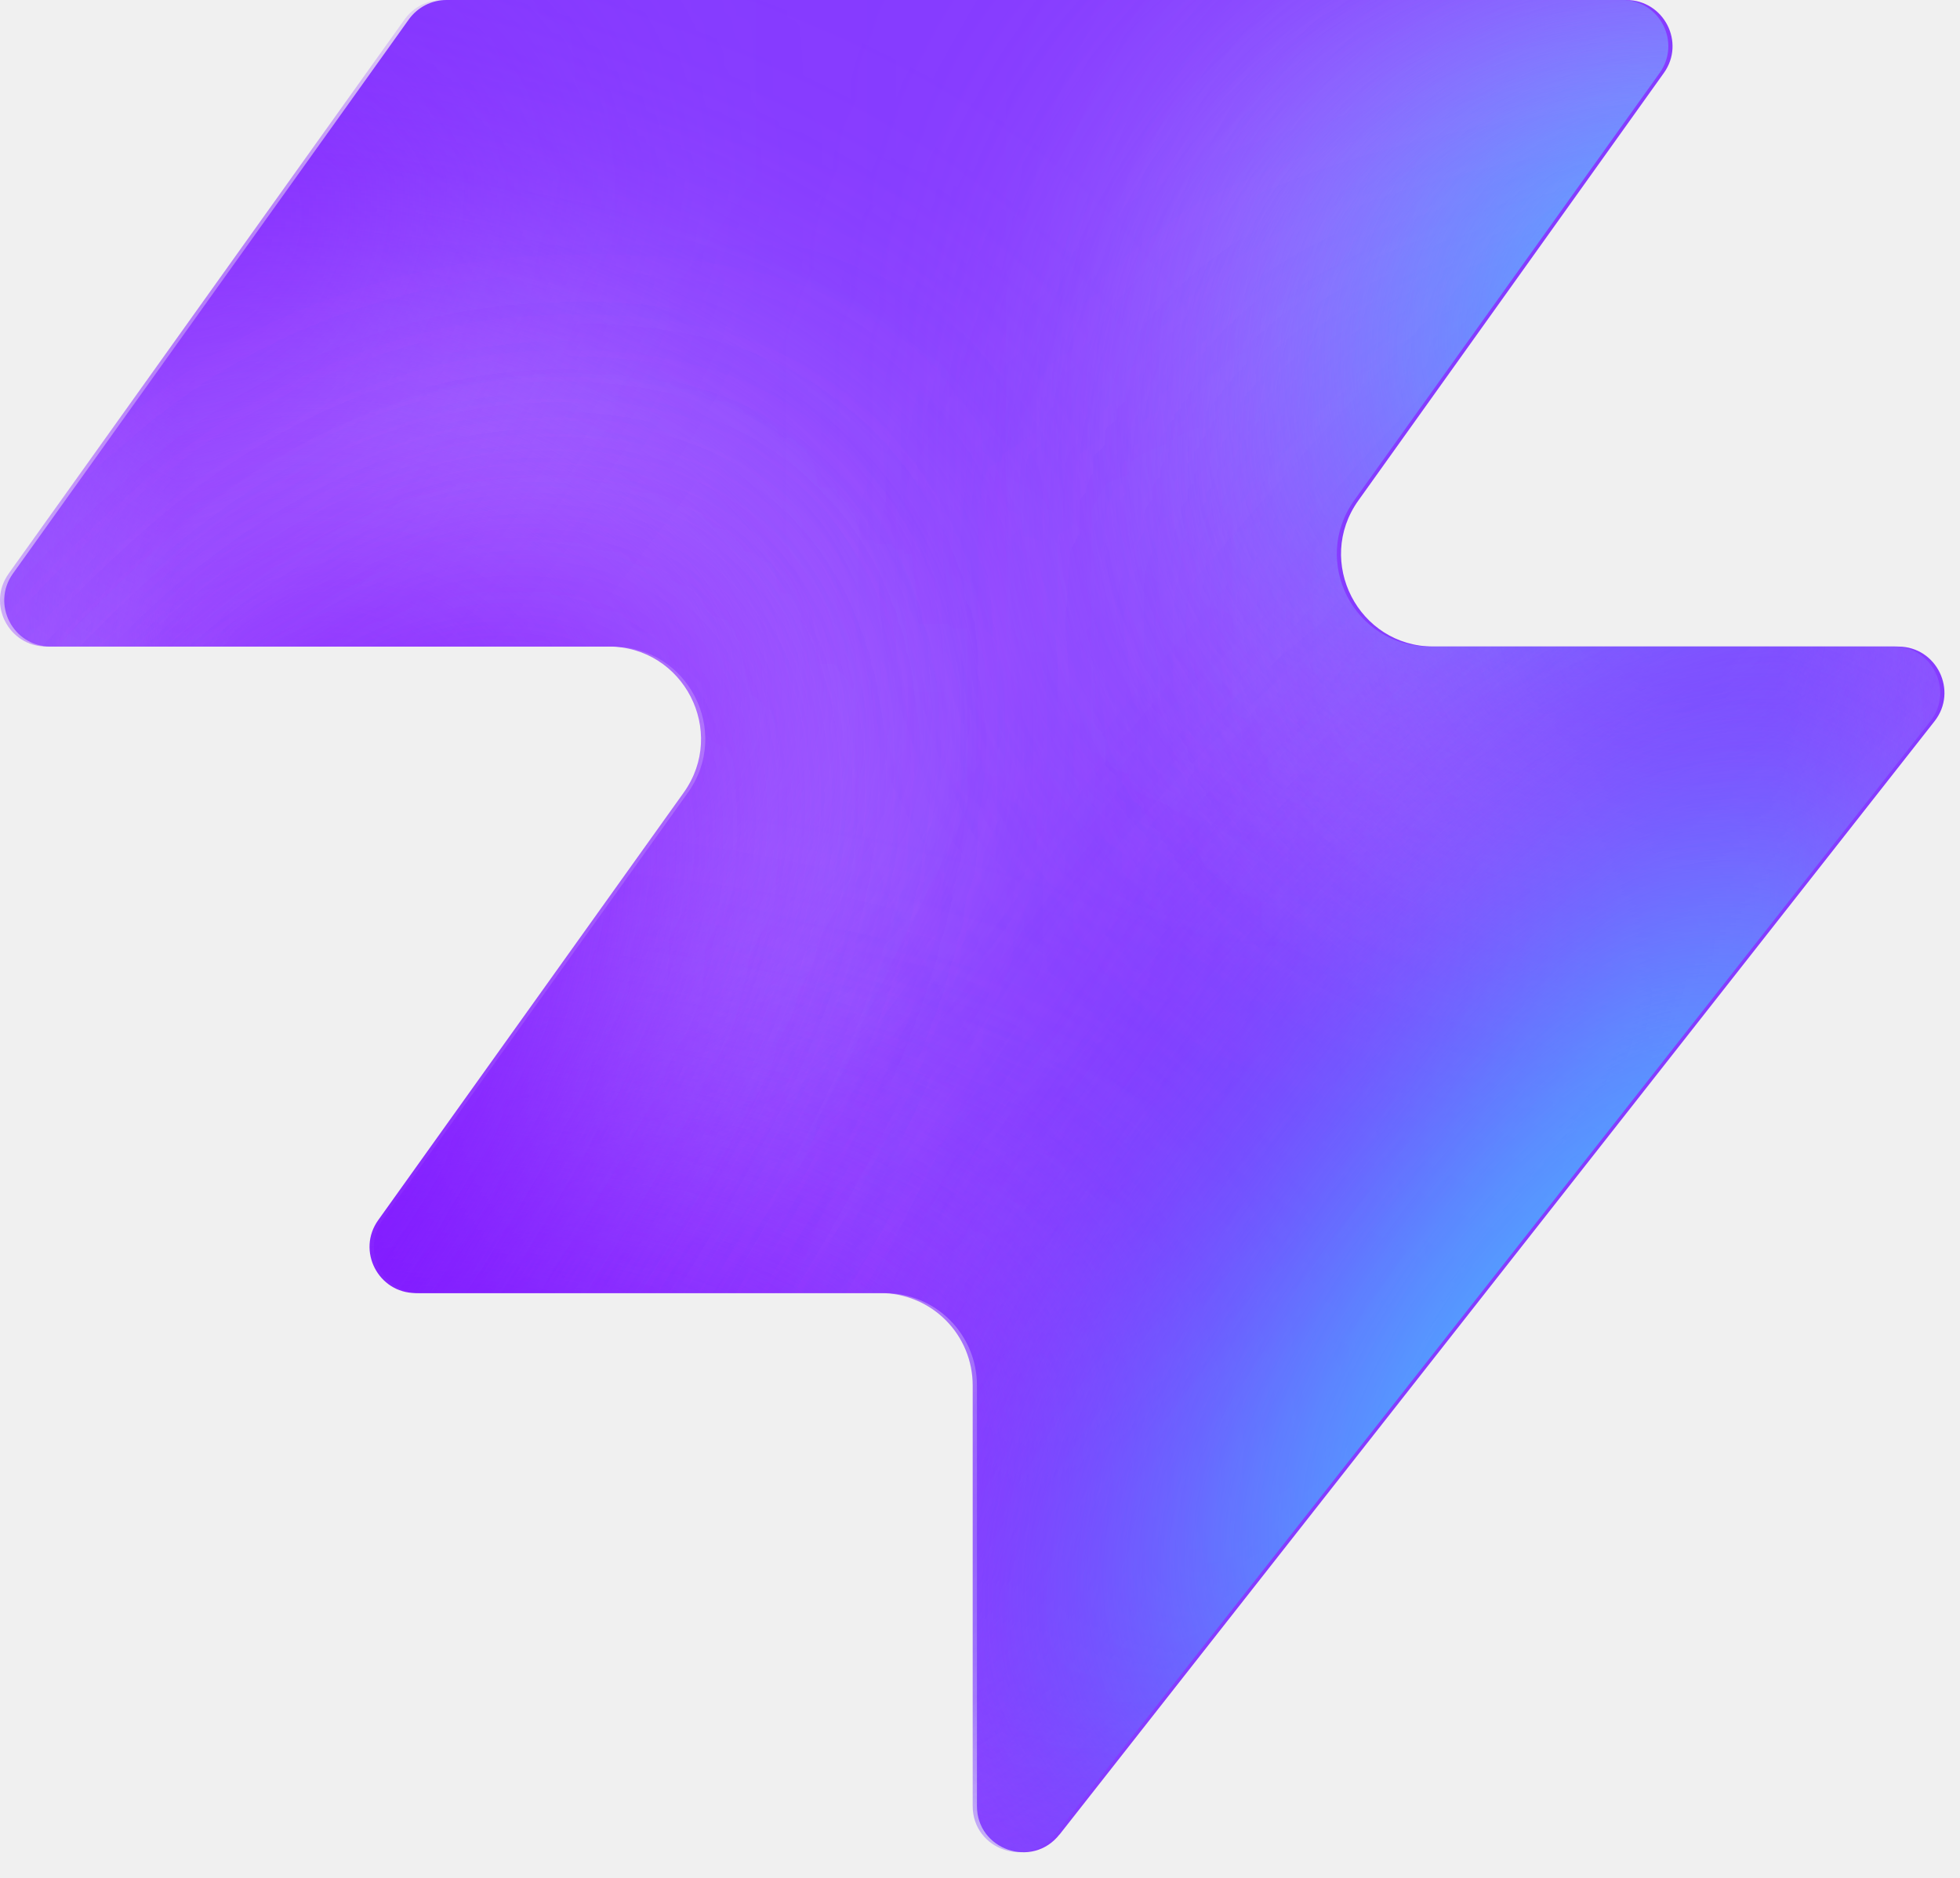
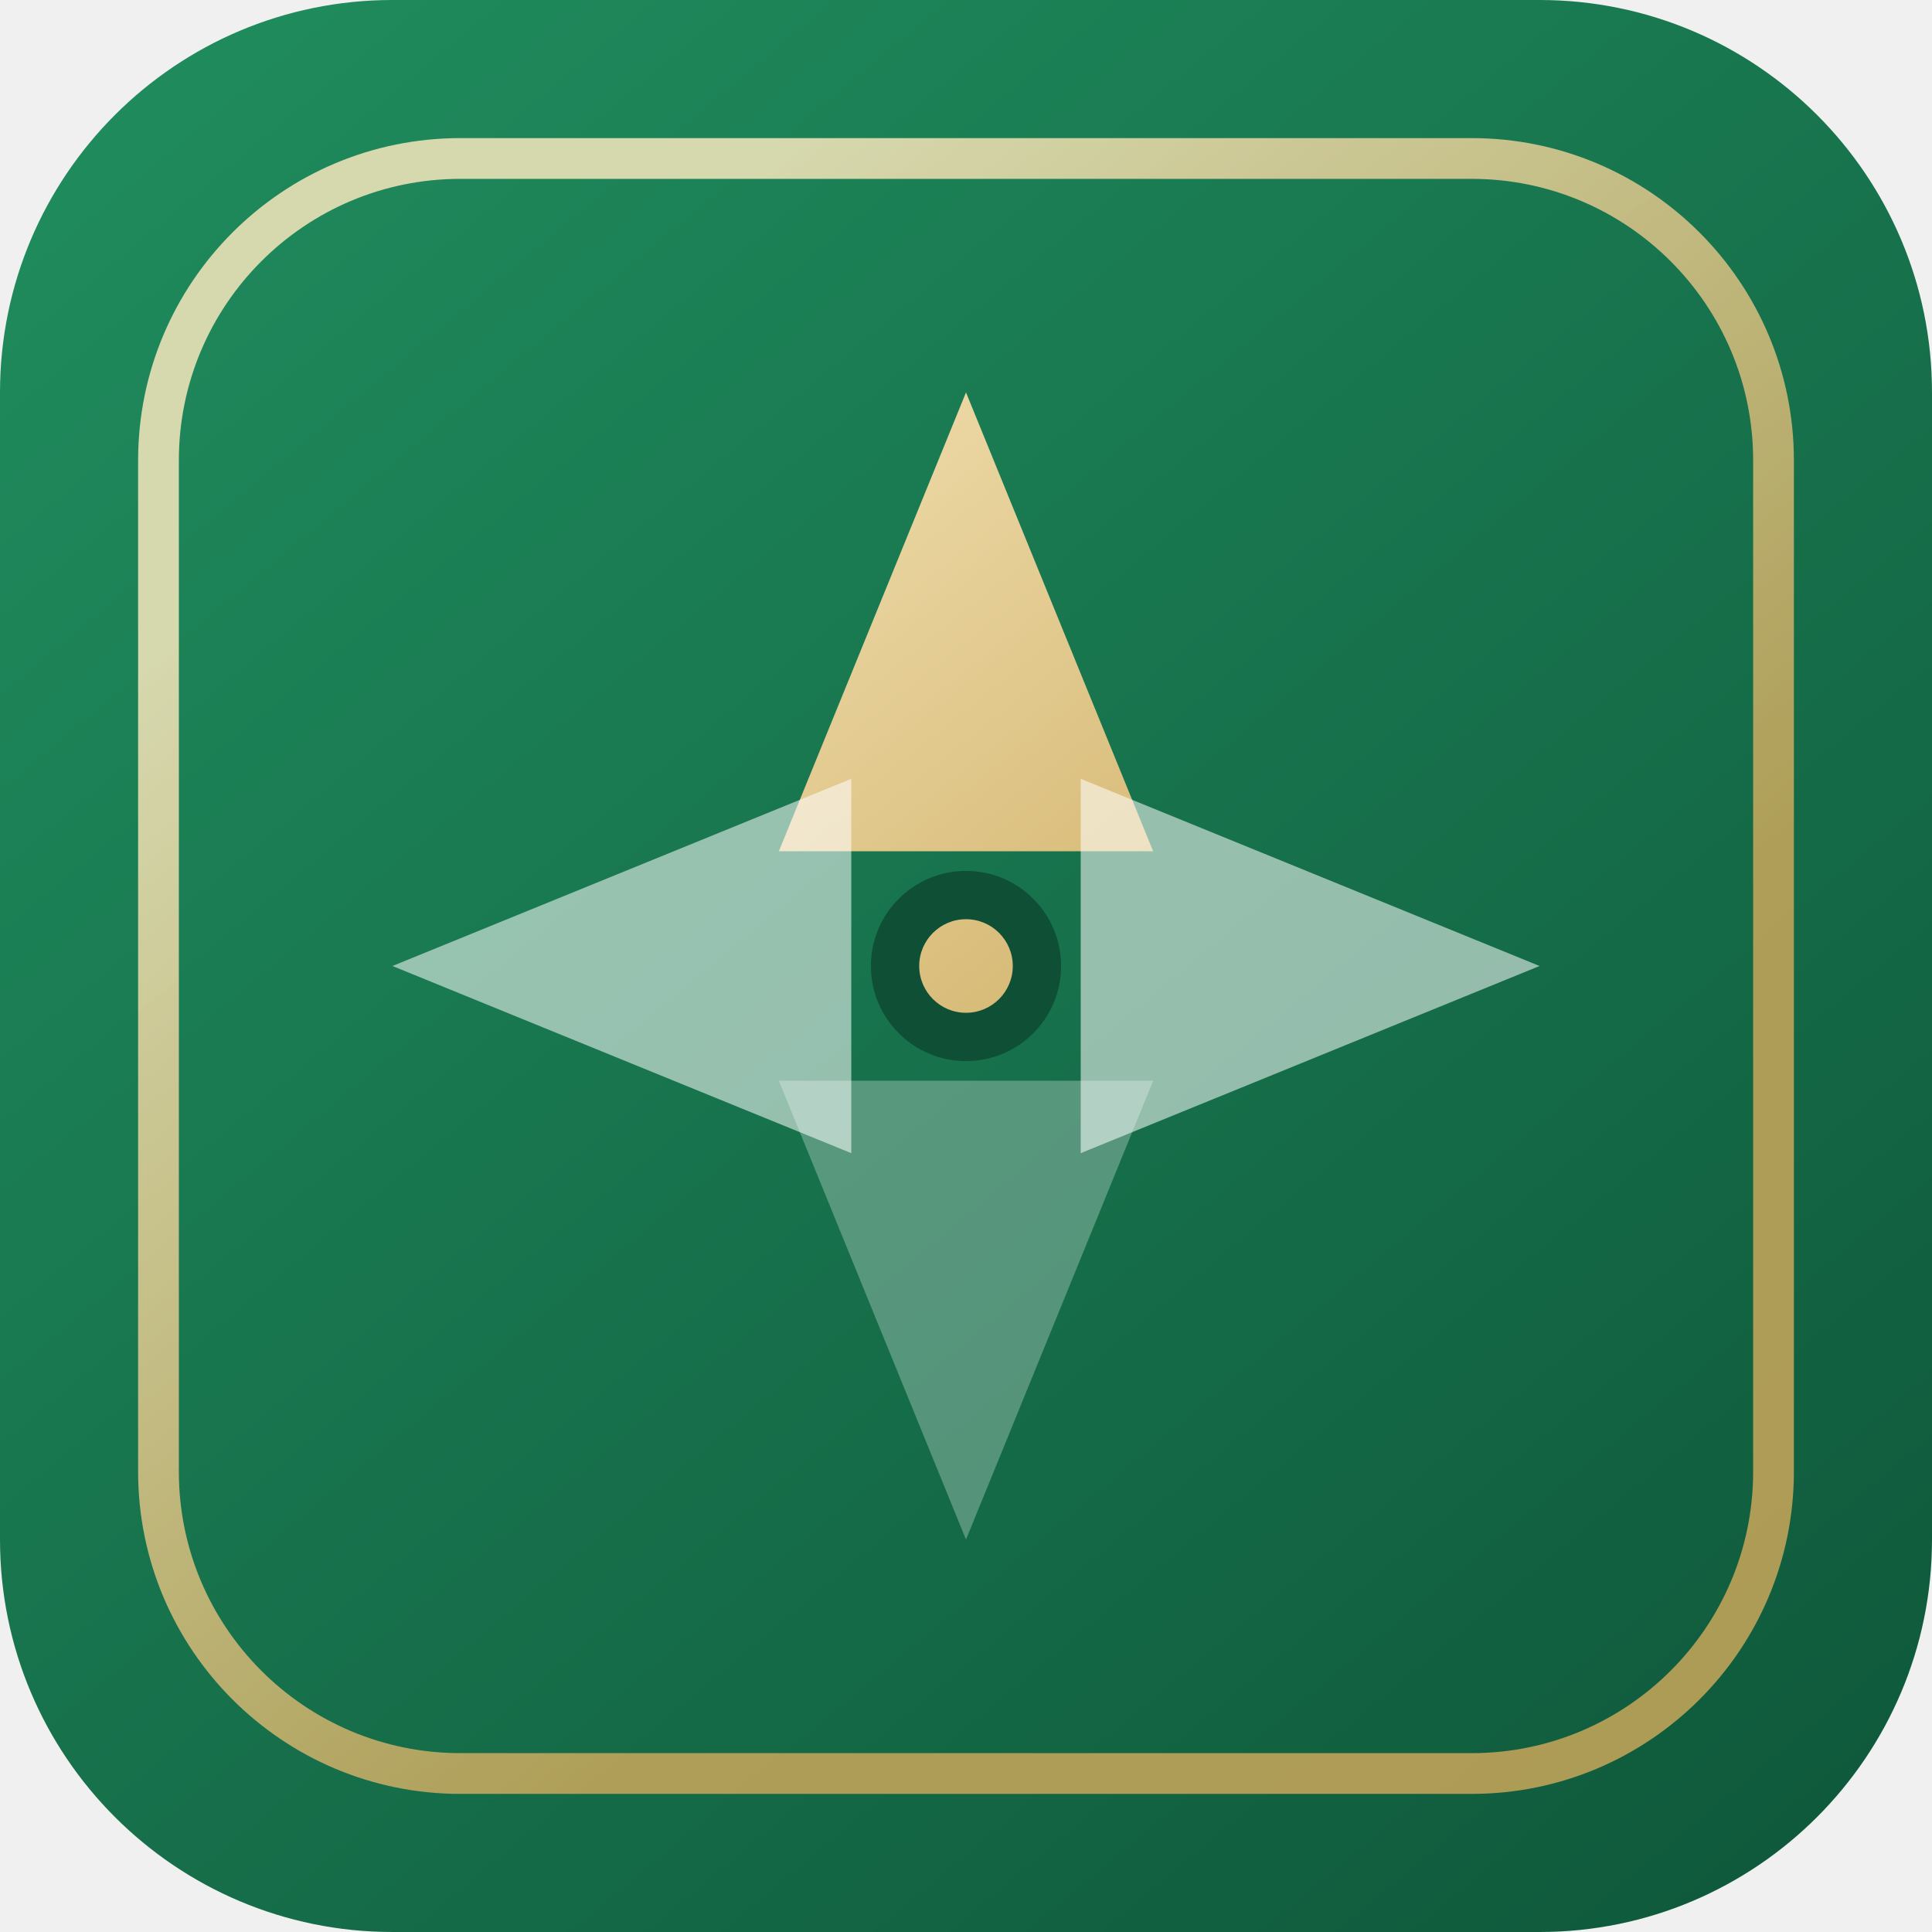
- <svg xmlns="http://www.w3.org/2000/svg" width="48" height="46" fill="none" viewBox="0 0 48 46">
-   <path fill="#863bff" d="M25.946 44.938c-.664.845-2.021.375-2.021-.698V33.937a2.26 2.26 0 0 0-2.262-2.262H10.287c-.92 0-1.456-1.04-.92-1.788l7.48-10.471c1.07-1.497 0-3.578-1.842-3.578H1.237c-.92 0-1.456-1.04-.92-1.788L10.013.474c.214-.297.556-.474.92-.474h28.894c.92 0 1.456 1.04.92 1.788l-7.48 10.471c-1.07 1.498 0 3.579 1.842 3.579h11.377c.943 0 1.473 1.088.89 1.83L25.947 44.94z" style="fill:#863bff;fill:color(display-p3 .525 .23 1);fill-opacity:1" />
-   <mask id="a" width="48" height="46" x="0" y="0" maskUnits="userSpaceOnUse" style="mask-type:alpha">
-     <path fill="#000" d="M25.842 44.938c-.664.844-2.021.375-2.021-.698V33.937a2.26 2.26 0 0 0-2.262-2.262H10.183c-.92 0-1.456-1.04-.92-1.788l7.48-10.471c1.07-1.498 0-3.579-1.842-3.579H1.133c-.92 0-1.456-1.04-.92-1.787L9.91.473c.214-.297.556-.474.92-.474h28.894c.92 0 1.456 1.04.92 1.788l-7.48 10.471c-1.07 1.498 0 3.578 1.842 3.578h11.377c.943 0 1.473 1.088.89 1.832L25.843 44.94z" style="fill:#000;fill-opacity:1" />
-   </mask>
-   <g mask="url(#a)">
-     <g filter="url(#b)">
-       <ellipse cx="5.508" cy="14.704" fill="#ede6ff" rx="5.508" ry="14.704" style="fill:#ede6ff;fill:color(display-p3 .927 .903 1);fill-opacity:1" transform="matrix(.00324 1 1 -.00324 -4.47 31.516)" />
-     </g>
-     <g filter="url(#c)">
-       <ellipse cx="10.399" cy="29.851" fill="#ede6ff" rx="10.399" ry="29.851" style="fill:#ede6ff;fill:color(display-p3 .927 .903 1);fill-opacity:1" transform="matrix(.00324 1 1 -.00324 -39.328 7.883)" />
-     </g>
-     <g filter="url(#d)">
-       <ellipse cx="5.508" cy="30.487" fill="#7e14ff" rx="5.508" ry="30.487" style="fill:#7e14ff;fill:color(display-p3 .492 .077 1);fill-opacity:1" transform="rotate(89.814 -25.913 -14.639)scale(1 -1)" />
-     </g>
-     <g filter="url(#e)">
-       <ellipse cx="5.508" cy="30.599" fill="#7e14ff" rx="5.508" ry="30.599" style="fill:#7e14ff;fill:color(display-p3 .492 .077 1);fill-opacity:1" transform="rotate(89.814 -32.644 -3.334)scale(1 -1)" />
-     </g>
-     <g filter="url(#f)">
-       <ellipse cx="5.508" cy="30.599" fill="#7e14ff" rx="5.508" ry="30.599" style="fill:#7e14ff;fill:color(display-p3 .492 .077 1);fill-opacity:1" transform="matrix(.00324 1 1 -.00324 -34.34 30.47)" />
-     </g>
-     <g filter="url(#g)">
-       <ellipse cx="14.072" cy="22.078" fill="#ede6ff" rx="14.072" ry="22.078" style="fill:#ede6ff;fill:color(display-p3 .927 .903 1);fill-opacity:1" transform="rotate(93.35 24.506 48.493)scale(-1 1)" />
-     </g>
-     <g filter="url(#h)">
-       <ellipse cx="3.47" cy="21.501" fill="#7e14ff" rx="3.47" ry="21.501" style="fill:#7e14ff;fill:color(display-p3 .492 .077 1);fill-opacity:1" transform="rotate(89.009 28.708 47.59)scale(-1 1)" />
-     </g>
-     <g filter="url(#i)">
-       <ellipse cx="3.47" cy="21.501" fill="#7e14ff" rx="3.47" ry="21.501" style="fill:#7e14ff;fill:color(display-p3 .492 .077 1);fill-opacity:1" transform="rotate(89.009 28.708 47.59)scale(-1 1)" />
-     </g>
-     <g filter="url(#j)">
-       <ellipse cx=".387" cy="8.972" fill="#7e14ff" rx="4.407" ry="29.108" style="fill:#7e14ff;fill:color(display-p3 .492 .077 1);fill-opacity:1" transform="rotate(39.51 .387 8.972)" />
-     </g>
-     <g filter="url(#k)">
-       <ellipse cx="47.523" cy="-6.092" fill="#7e14ff" rx="4.407" ry="29.108" style="fill:#7e14ff;fill:color(display-p3 .492 .077 1);fill-opacity:1" transform="rotate(37.892 47.523 -6.092)" />
-     </g>
-     <g filter="url(#l)">
-       <ellipse cx="41.412" cy="6.333" fill="#47bfff" rx="5.971" ry="9.665" style="fill:#47bfff;fill:color(display-p3 .28 .748 1);fill-opacity:1" transform="rotate(37.892 41.412 6.333)" />
-     </g>
-     <g filter="url(#m)">
-       <ellipse cx="-1.879" cy="38.332" fill="#7e14ff" rx="4.407" ry="29.108" style="fill:#7e14ff;fill:color(display-p3 .492 .077 1);fill-opacity:1" transform="rotate(37.892 -1.88 38.332)" />
-     </g>
-     <g filter="url(#n)">
-       <ellipse cx="-1.879" cy="38.332" fill="#7e14ff" rx="4.407" ry="29.108" style="fill:#7e14ff;fill:color(display-p3 .492 .077 1);fill-opacity:1" transform="rotate(37.892 -1.88 38.332)" />
-     </g>
-     <g filter="url(#o)">
-       <ellipse cx="35.651" cy="29.907" fill="#7e14ff" rx="4.407" ry="29.108" style="fill:#7e14ff;fill:color(display-p3 .492 .077 1);fill-opacity:1" transform="rotate(37.892 35.651 29.907)" />
-     </g>
-     <g filter="url(#p)">
-       <ellipse cx="38.418" cy="32.4" fill="#47bfff" rx="5.971" ry="15.297" style="fill:#47bfff;fill:color(display-p3 .28 .748 1);fill-opacity:1" transform="rotate(37.892 38.418 32.4)" />
-     </g>
-   </g>
+ <svg xmlns="http://www.w3.org/2000/svg" viewBox="0 0 64 64" role="img" aria-label="Yönetim Bilgi Sistemi">
  <defs>
-     <filter id="b" width="60.045" height="41.654" x="-19.77" y="16.149" color-interpolation-filters="sRGB" filterUnits="userSpaceOnUse">
-       <feFlood flood-opacity="0" result="BackgroundImageFix" />
-       <feBlend in="SourceGraphic" in2="BackgroundImageFix" result="shape" />
-       <feGaussianBlur result="effect1_foregroundBlur_2002_17158" stdDeviation="7.659" />
-     </filter>
-     <filter id="c" width="90.34" height="51.437" x="-54.613" y="-7.533" color-interpolation-filters="sRGB" filterUnits="userSpaceOnUse">
-       <feFlood flood-opacity="0" result="BackgroundImageFix" />
-       <feBlend in="SourceGraphic" in2="BackgroundImageFix" result="shape" />
-       <feGaussianBlur result="effect1_foregroundBlur_2002_17158" stdDeviation="7.659" />
-     </filter>
-     <filter id="d" width="79.355" height="29.4" x="-49.64" y="2.03" color-interpolation-filters="sRGB" filterUnits="userSpaceOnUse">
-       <feFlood flood-opacity="0" result="BackgroundImageFix" />
-       <feBlend in="SourceGraphic" in2="BackgroundImageFix" result="shape" />
-       <feGaussianBlur result="effect1_foregroundBlur_2002_17158" stdDeviation="4.596" />
-     </filter>
-     <filter id="e" width="79.579" height="29.4" x="-45.045" y="20.029" color-interpolation-filters="sRGB" filterUnits="userSpaceOnUse">
-       <feFlood flood-opacity="0" result="BackgroundImageFix" />
-       <feBlend in="SourceGraphic" in2="BackgroundImageFix" result="shape" />
-       <feGaussianBlur result="effect1_foregroundBlur_2002_17158" stdDeviation="4.596" />
-     </filter>
-     <filter id="f" width="79.579" height="29.4" x="-43.513" y="21.178" color-interpolation-filters="sRGB" filterUnits="userSpaceOnUse">
-       <feFlood flood-opacity="0" result="BackgroundImageFix" />
-       <feBlend in="SourceGraphic" in2="BackgroundImageFix" result="shape" />
-       <feGaussianBlur result="effect1_foregroundBlur_2002_17158" stdDeviation="4.596" />
-     </filter>
-     <filter id="g" width="74.749" height="58.852" x="15.756" y="-17.901" color-interpolation-filters="sRGB" filterUnits="userSpaceOnUse">
-       <feFlood flood-opacity="0" result="BackgroundImageFix" />
-       <feBlend in="SourceGraphic" in2="BackgroundImageFix" result="shape" />
-       <feGaussianBlur result="effect1_foregroundBlur_2002_17158" stdDeviation="7.659" />
-     </filter>
-     <filter id="h" width="61.377" height="25.362" x="23.548" y="2.284" color-interpolation-filters="sRGB" filterUnits="userSpaceOnUse">
-       <feFlood flood-opacity="0" result="BackgroundImageFix" />
-       <feBlend in="SourceGraphic" in2="BackgroundImageFix" result="shape" />
-       <feGaussianBlur result="effect1_foregroundBlur_2002_17158" stdDeviation="4.596" />
-     </filter>
-     <filter id="i" width="61.377" height="25.362" x="23.548" y="2.284" color-interpolation-filters="sRGB" filterUnits="userSpaceOnUse">
-       <feFlood flood-opacity="0" result="BackgroundImageFix" />
-       <feBlend in="SourceGraphic" in2="BackgroundImageFix" result="shape" />
-       <feGaussianBlur result="effect1_foregroundBlur_2002_17158" stdDeviation="4.596" />
-     </filter>
-     <filter id="j" width="56.045" height="63.649" x="-27.636" y="-22.853" color-interpolation-filters="sRGB" filterUnits="userSpaceOnUse">
-       <feFlood flood-opacity="0" result="BackgroundImageFix" />
-       <feBlend in="SourceGraphic" in2="BackgroundImageFix" result="shape" />
-       <feGaussianBlur result="effect1_foregroundBlur_2002_17158" stdDeviation="4.596" />
-     </filter>
-     <filter id="k" width="54.814" height="64.646" x="20.116" y="-38.415" color-interpolation-filters="sRGB" filterUnits="userSpaceOnUse">
-       <feFlood flood-opacity="0" result="BackgroundImageFix" />
-       <feBlend in="SourceGraphic" in2="BackgroundImageFix" result="shape" />
-       <feGaussianBlur result="effect1_foregroundBlur_2002_17158" stdDeviation="4.596" />
-     </filter>
-     <filter id="l" width="33.541" height="35.313" x="24.641" y="-11.323" color-interpolation-filters="sRGB" filterUnits="userSpaceOnUse">
-       <feFlood flood-opacity="0" result="BackgroundImageFix" />
-       <feBlend in="SourceGraphic" in2="BackgroundImageFix" result="shape" />
-       <feGaussianBlur result="effect1_foregroundBlur_2002_17158" stdDeviation="4.596" />
-     </filter>
-     <filter id="m" width="54.814" height="64.646" x="-29.286" y="6.009" color-interpolation-filters="sRGB" filterUnits="userSpaceOnUse">
-       <feFlood flood-opacity="0" result="BackgroundImageFix" />
-       <feBlend in="SourceGraphic" in2="BackgroundImageFix" result="shape" />
-       <feGaussianBlur result="effect1_foregroundBlur_2002_17158" stdDeviation="4.596" />
-     </filter>
-     <filter id="n" width="54.814" height="64.646" x="-29.286" y="6.009" color-interpolation-filters="sRGB" filterUnits="userSpaceOnUse">
-       <feFlood flood-opacity="0" result="BackgroundImageFix" />
-       <feBlend in="SourceGraphic" in2="BackgroundImageFix" result="shape" />
-       <feGaussianBlur result="effect1_foregroundBlur_2002_17158" stdDeviation="4.596" />
-     </filter>
-     <filter id="o" width="54.814" height="64.646" x="8.244" y="-2.416" color-interpolation-filters="sRGB" filterUnits="userSpaceOnUse">
-       <feFlood flood-opacity="0" result="BackgroundImageFix" />
-       <feBlend in="SourceGraphic" in2="BackgroundImageFix" result="shape" />
-       <feGaussianBlur result="effect1_foregroundBlur_2002_17158" stdDeviation="4.596" />
-     </filter>
-     <filter id="p" width="39.409" height="43.623" x="18.713" y="10.588" color-interpolation-filters="sRGB" filterUnits="userSpaceOnUse">
-       <feFlood flood-opacity="0" result="BackgroundImageFix" />
-       <feBlend in="SourceGraphic" in2="BackgroundImageFix" result="shape" />
-       <feGaussianBlur result="effect1_foregroundBlur_2002_17158" stdDeviation="4.596" />
-     </filter>
+     <linearGradient id="ybs-bg" x1="8" y1="2" x2="58" y2="62" gradientUnits="userSpaceOnUse">
+       <stop stop-color="#1F8A5C" />
+       <stop offset="1" stop-color="#0F5A3C" />
+     </linearGradient>
+     <linearGradient id="ybs-metal" x1="20" y1="10" x2="44" y2="40" gradientUnits="userSpaceOnUse">
+       <stop stop-color="#F7E7BC" />
+       <stop offset="1" stop-color="#C9A75A" />
+     </linearGradient>
  </defs>
+   <rect width="64" height="64" rx="13" fill="url(#ybs-bg)" />
+   <rect x="5.25" y="5.25" width="53.5" height="53.5" rx="10" fill="none" stroke="url(#ybs-metal)" stroke-width="1.35" opacity="0.85" />
+   <path d="M32 13 L38.2 28.2 H25.8 Z" fill="url(#ybs-metal)" />
+   <path d="M32 51 L25.8 35.8 H38.2 Z" fill="#fff" opacity="0.28" />
+   <path d="M13 32 L28.2 25.8 V38.2 Z" fill="#fff" opacity="0.55" />
+   <path d="M51 32 L35.8 38.2 V25.8 Z" fill="#fff" opacity="0.55" />
+   <circle cx="32" cy="32" r="3.15" fill="#0E4F35" />
+   <circle cx="32" cy="32" r="1.55" fill="url(#ybs-metal)" />
</svg>
